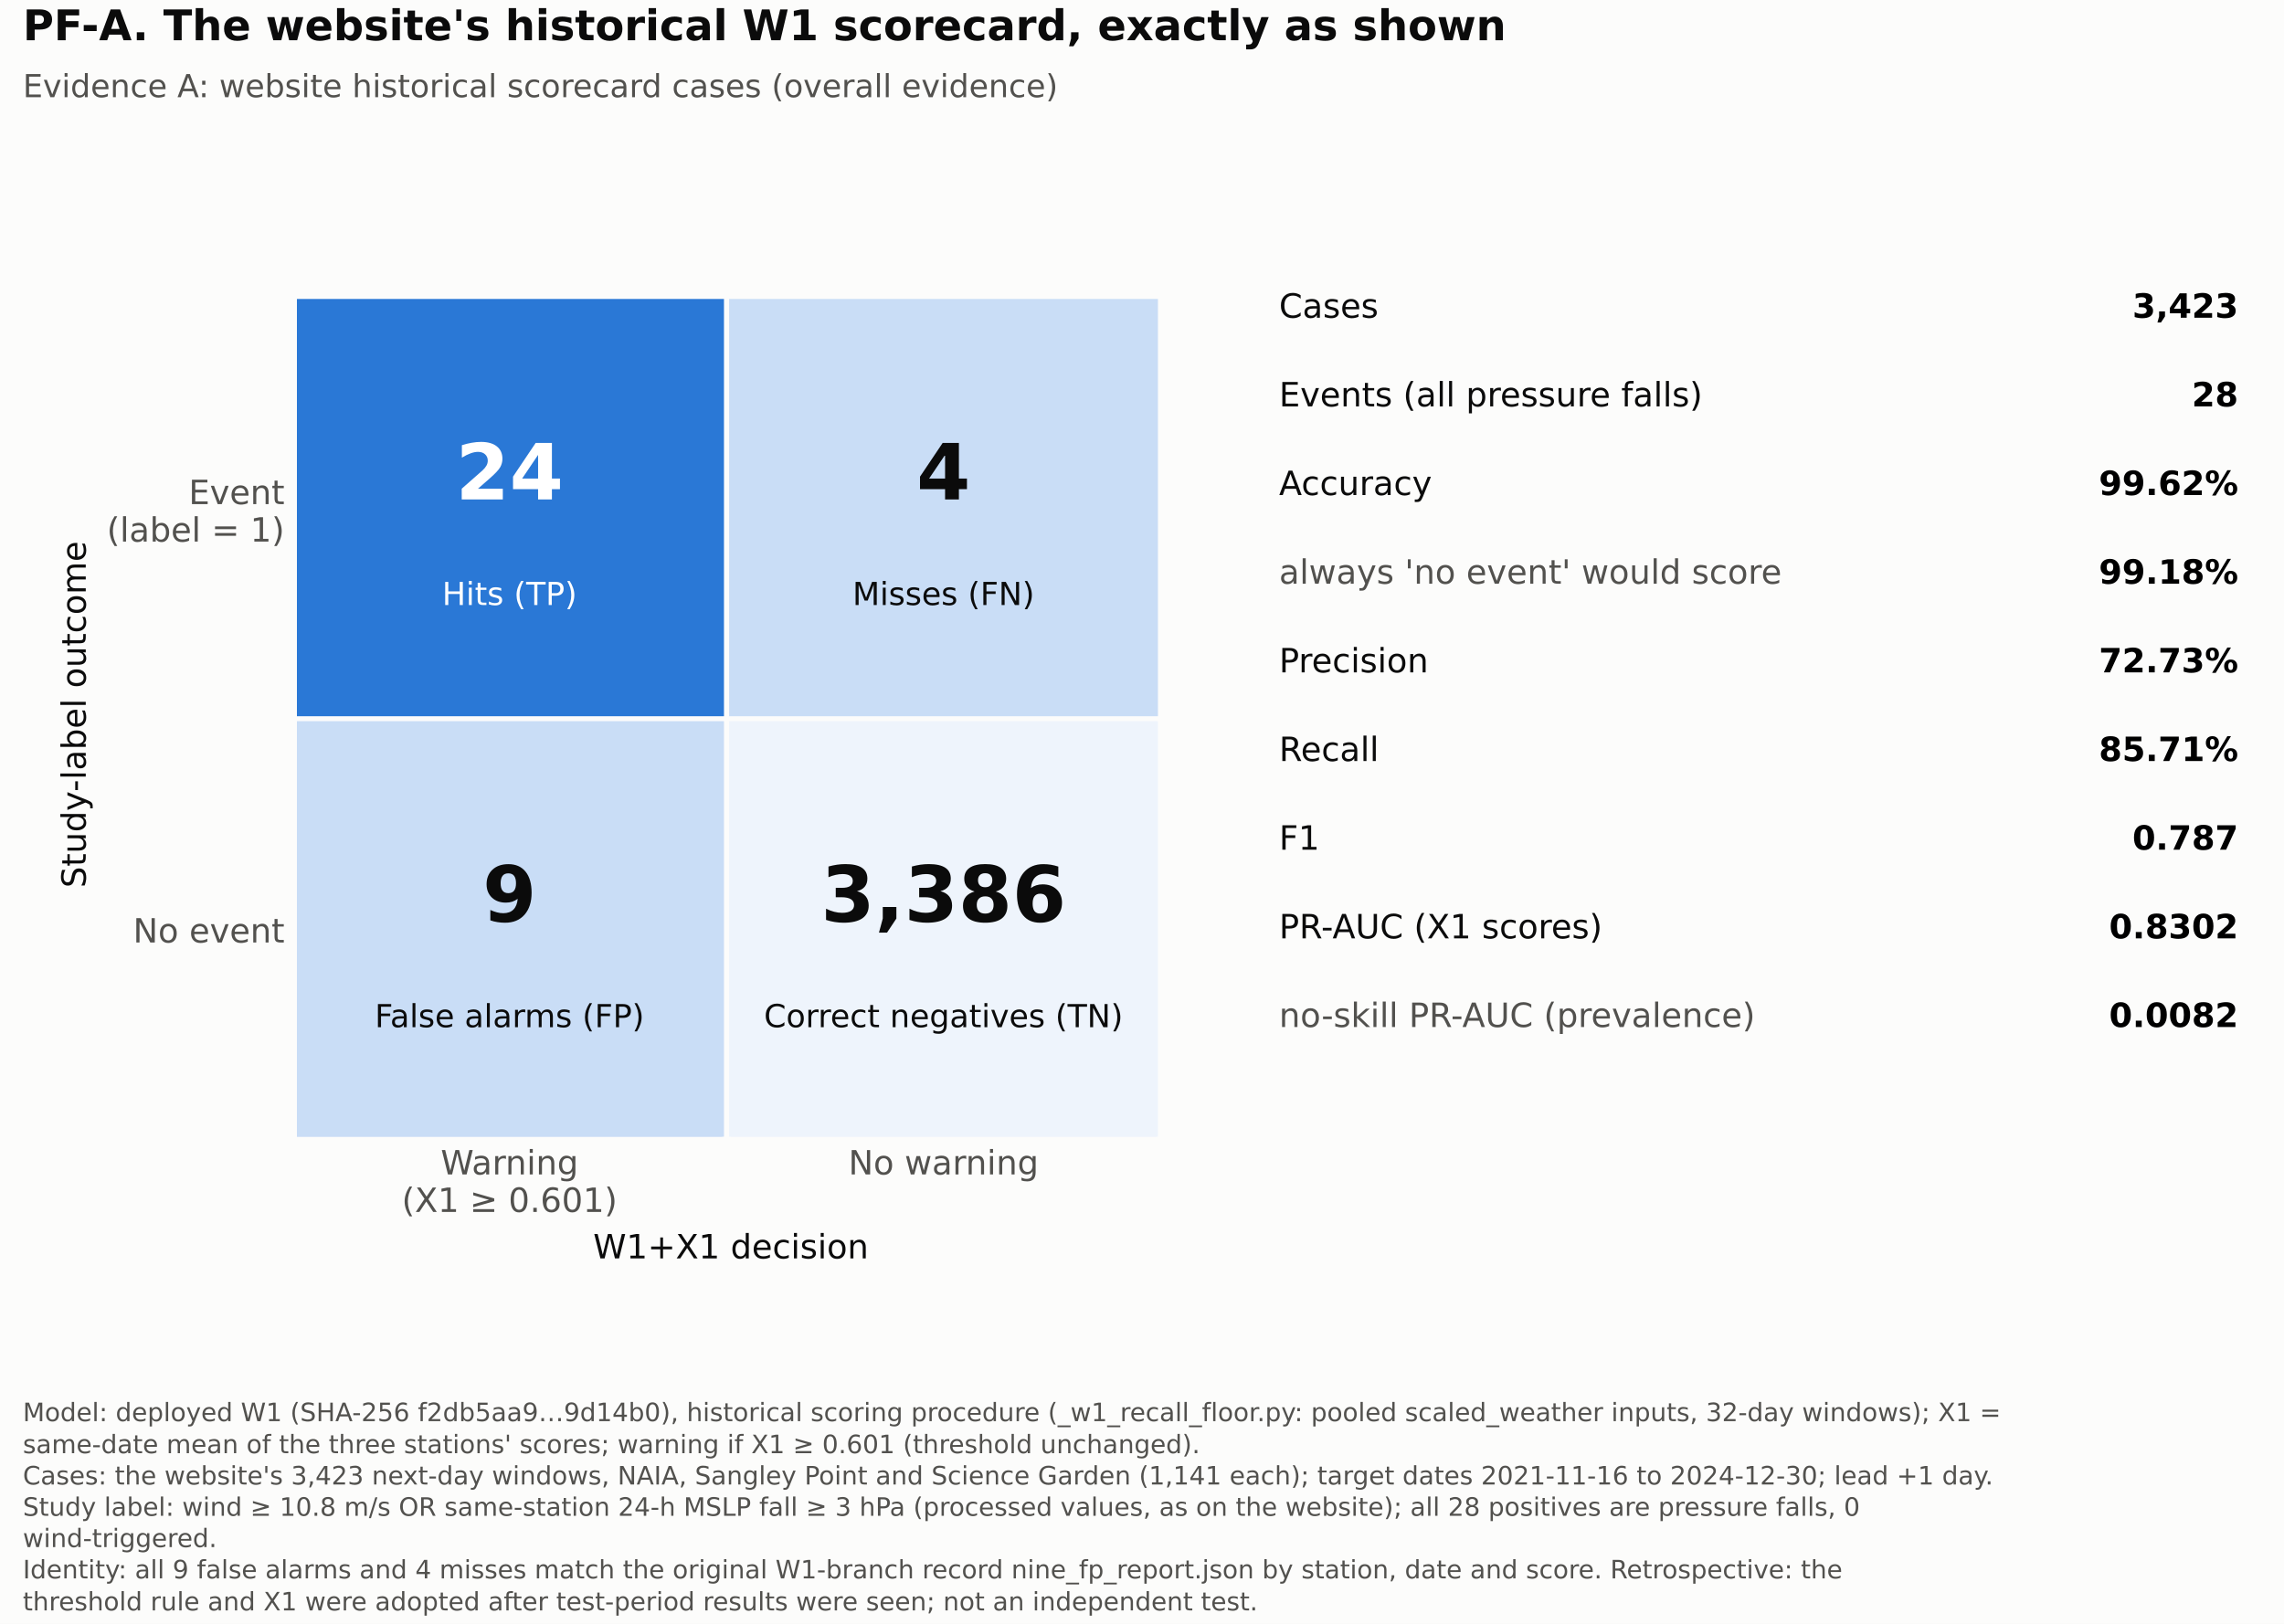
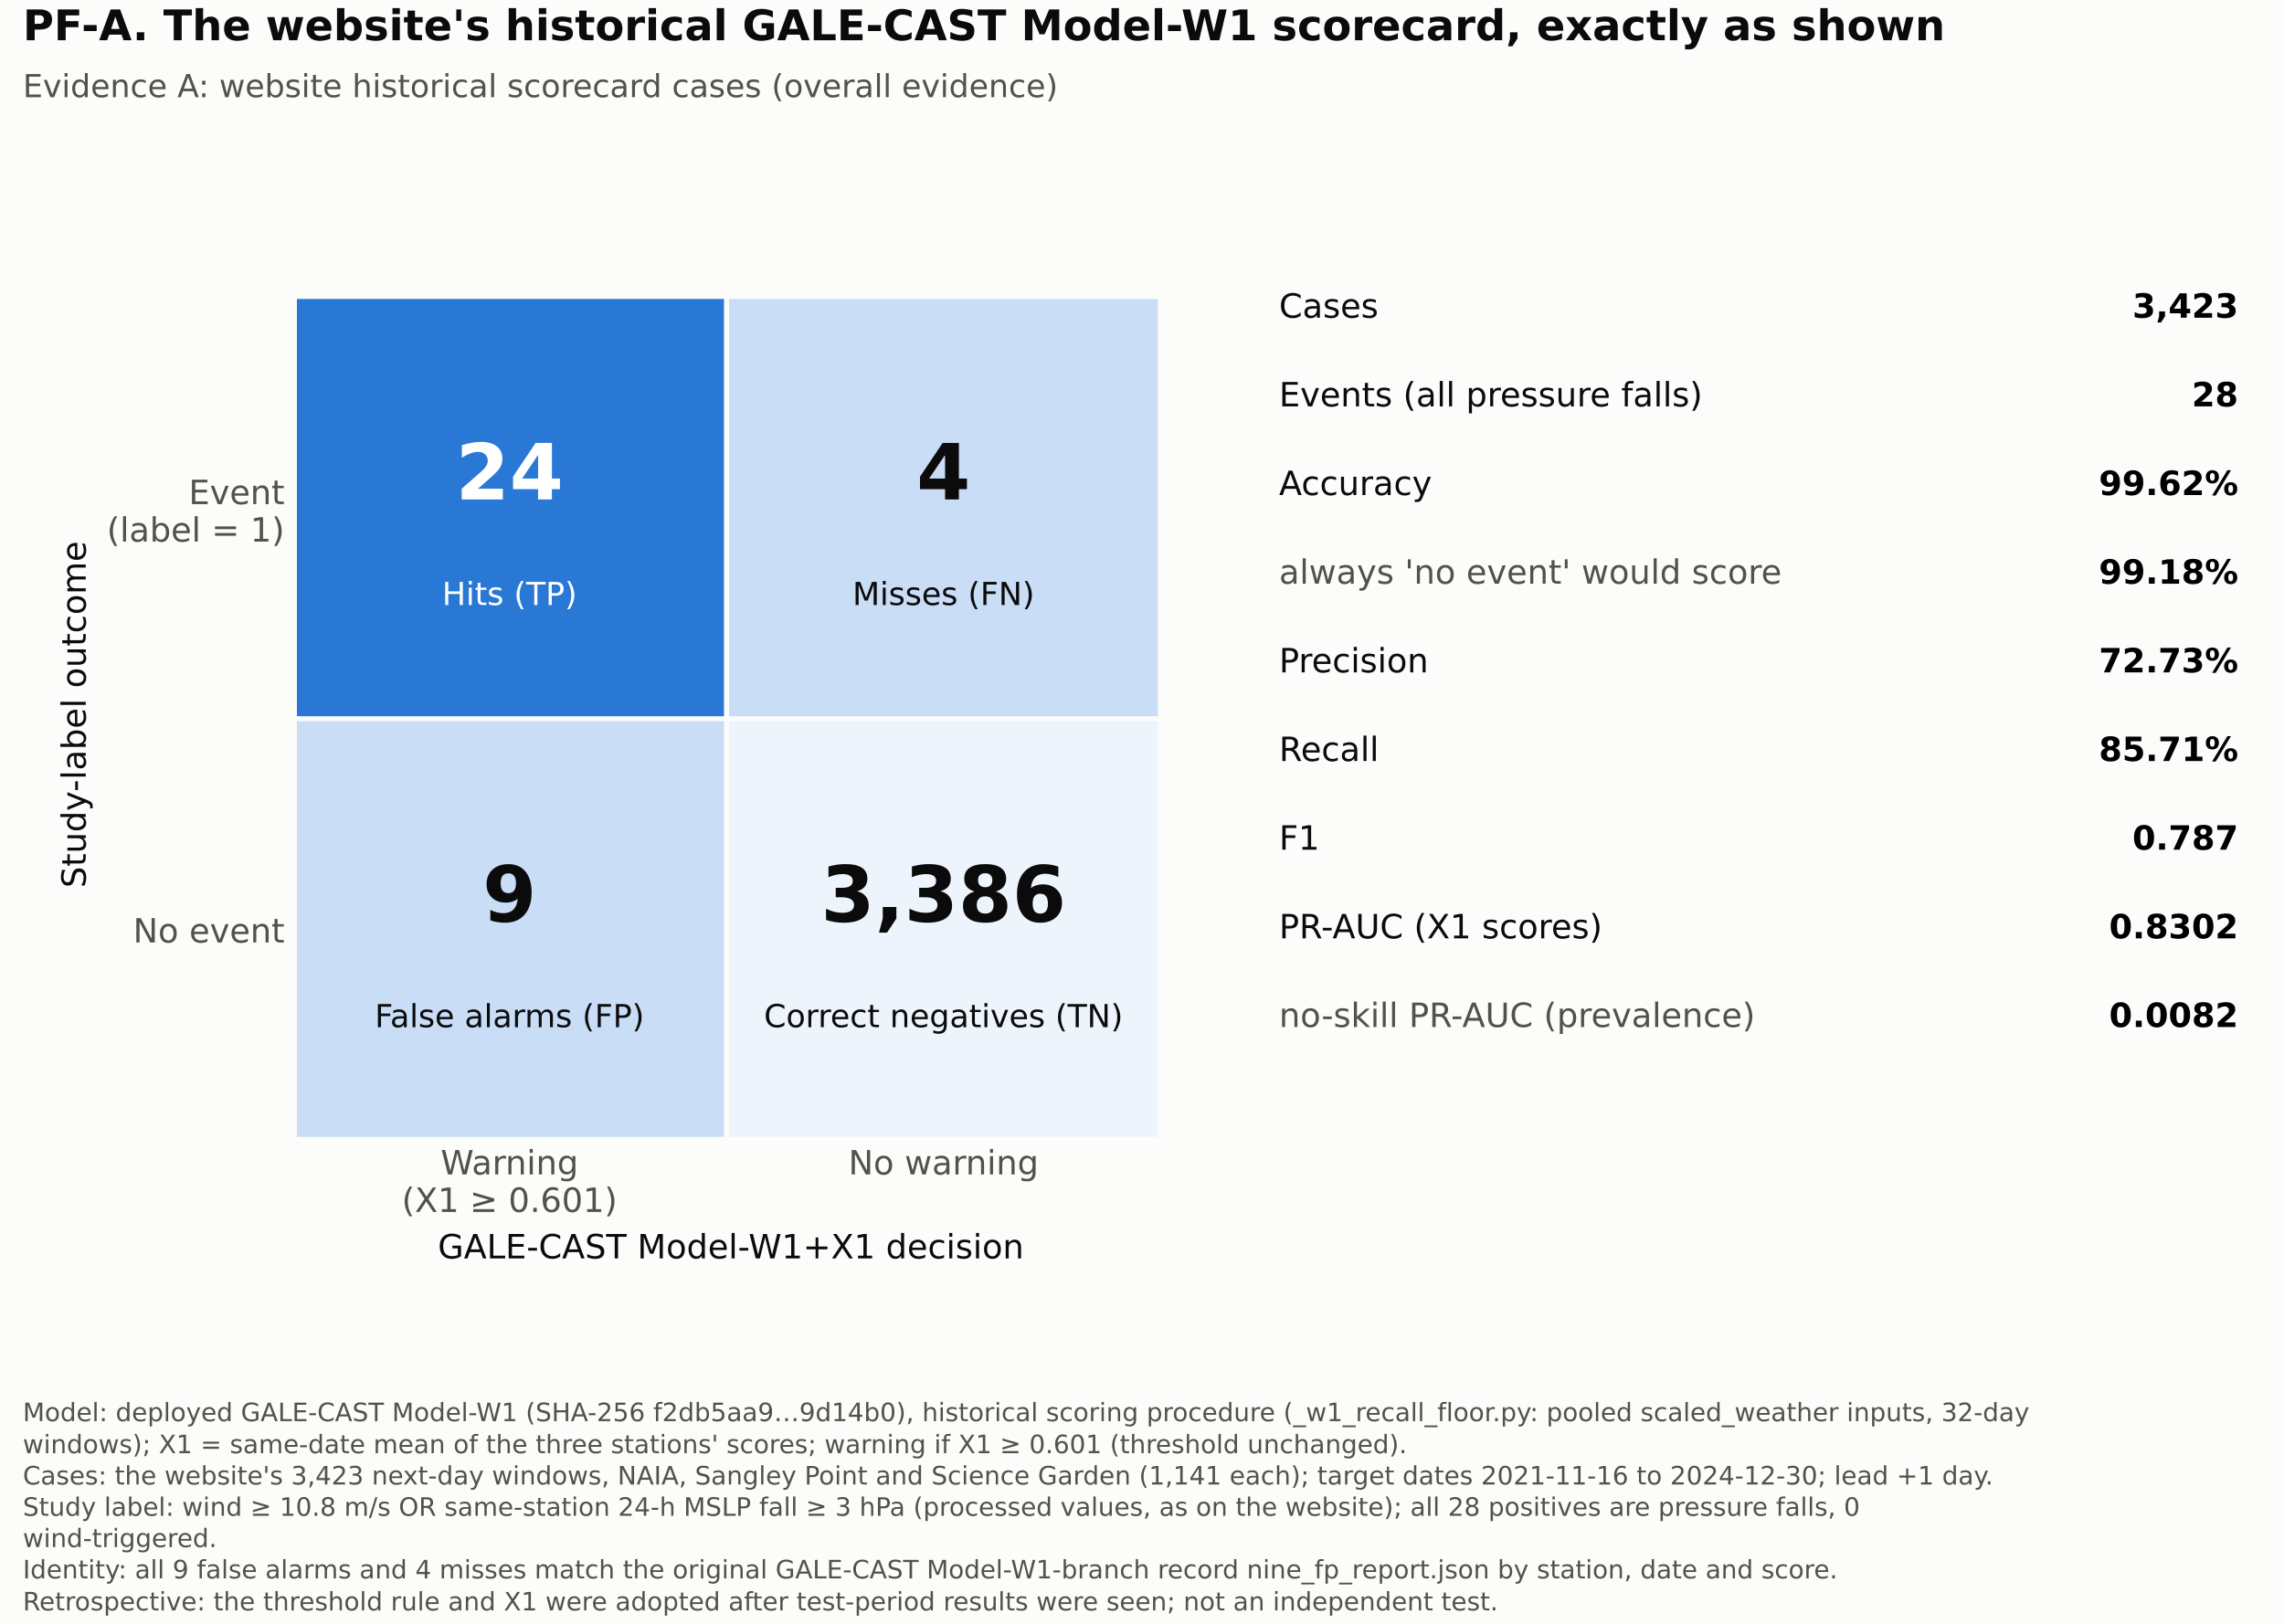
<svg xmlns="http://www.w3.org/2000/svg" width="648pt" height="460.8pt" viewBox="0 0 648 460.8" version="1.1">
  <defs>
    <style type="text/css">*{stroke-linejoin: round; stroke-linecap: butt}</style>
  </defs>
  <g id="figure_1">
    <g id="patch_1">
      <path d="M 0 460.8  L 648 460.8  L 648 0  L 0 0  z " style="fill: #fcfcfb" />
    </g>
    <g id="axes_1">
      <g id="patch_2">
        <path d="M 84.24 322.56  L 330.48 322.56  L 330.48 82.944  L 84.24 82.944  z " style="fill: #fcfcfb" />
      </g>
      <g id="matplotlib.axis_1">
        <g id="xtick_1">
          <g id="line2d_1" />
          <g id="text_1">
            <text style="fill: #52514e; font: 9.5px 'DejaVu Sans'" transform="translate(125.0389 333.2785)">Warning</text>
            <text style="fill: #52514e; font: 9.5px 'DejaVu Sans'" transform="translate(113.9884 343.9164)">(X1 ≥ 0.601)</text>
          </g>
        </g>
        <g id="xtick_2">
          <g id="line2d_2" />
          <g id="text_2">
            <text style="fill: #52514e; font: 9.5px 'DejaVu Sans'; text-anchor: middle" x="267.689" y="333.279" transform="rotate(-0 267.6888 333.2785)">No warning</text>
          </g>
        </g>
        <g id="text_3">
-           <text style="fill: #0b0b0b; font: 9.5px 'DejaVu Sans'; text-anchor: middle" x="207.36" y="357.111" transform="rotate(-0 207.36 357.1107)">W1+X1 decision</text>
+           <text style="fill: #0b0b0b; font: 9.5px 'DejaVu Sans'; text-anchor: middle" x="207.36" y="357.111" transform="rotate(-0 207.36 357.1107)">GALE-CAST Model-W1+X1 decision</text>
        </g>
      </g>
      <g id="matplotlib.axis_2">
        <g id="ytick_1">
          <g id="line2d_3" />
          <g id="text_4">
            <text style="fill: #52514e; font: 9.5px 'DejaVu Sans'" transform="translate(53.52398 143.0582)">Event</text>
            <text style="fill: #52514e; font: 9.5px 'DejaVu Sans'" transform="translate(30.30688 153.6961)">(label = 1)</text>
          </g>
        </g>
        <g id="ytick_2">
          <g id="line2d_4" />
          <g id="text_5">
            <text style="fill: #52514e; font: 9.5px 'DejaVu Sans'; text-anchor: end" x="80.74" y="267.463" transform="rotate(-0 80.74 267.4633)">No event</text>
          </g>
        </g>
        <g id="text_6">
          <text style="fill: #0b0b0b; font: 9.5px 'DejaVu Sans'; text-anchor: middle" x="24.331" y="202.752" transform="rotate(-90 24.33117 202.752)">Study-label outcome</text>
        </g>
      </g>
      <g id="patch_3">
-         <path d="M 84.24 202.752  L 204.898 202.752  L 204.898 85.34  L 84.24 85.34  z " clip-path="url(#p91e1fa2ef8)" style="fill: #2a78d6; stroke: #2a78d6; stroke-linejoin: miter" />
+         <path d="M 84.24 202.752  L 204.898 202.752  L 204.898 85.34  L 84.24 85.34  z " clip-path="url(#pa64483345f)" style="fill: #2a78d6; stroke: #2a78d6; stroke-linejoin: miter" />
      </g>
      <g id="patch_4">
-         <path d="M 207.36 202.752  L 328.018 202.752  L 328.018 85.34  L 207.36 85.34  z " clip-path="url(#p91e1fa2ef8)" style="fill: #c9ddf6; stroke: #c9ddf6; stroke-linejoin: miter" />
+         <path d="M 207.36 202.752  L 328.018 202.752  L 328.018 85.34  L 207.36 85.34  z " clip-path="url(#pa64483345f)" style="fill: #c9ddf6; stroke: #c9ddf6; stroke-linejoin: miter" />
      </g>
      <g id="patch_5">
-         <path d="M 84.24 322.56  L 204.898 322.56  L 204.898 205.148  L 84.24 205.148  z " clip-path="url(#p91e1fa2ef8)" style="fill: #c9ddf6; stroke: #c9ddf6; stroke-linejoin: miter" />
+         <path d="M 84.24 322.56  L 204.898 322.56  L 204.898 205.148  L 84.24 205.148  z " clip-path="url(#pa64483345f)" style="fill: #c9ddf6; stroke: #c9ddf6; stroke-linejoin: miter" />
      </g>
      <g id="patch_6">
-         <path d="M 207.36 322.56  L 328.018 322.56  L 328.018 205.148  L 207.36 205.148  z " clip-path="url(#p91e1fa2ef8)" style="fill: #eef4fc; stroke: #eef4fc; stroke-linejoin: miter" />
+         <path d="M 207.36 322.56  L 328.018 322.56  L 328.018 205.148  L 207.36 205.148  z " clip-path="url(#pa64483345f)" style="fill: #eef4fc; stroke: #eef4fc; stroke-linejoin: miter" />
      </g>
      <g id="text_7">
        <text style="fill: #ffffff; font: 700 22px 'DejaVu Sans'; text-anchor: middle" x="144.569" y="141.73" transform="rotate(-0 144.5688 141.7301)">24</text>
      </g>
      <g id="text_8">
        <text style="fill: #ffffff; font: 9px 'DejaVu Sans'; text-anchor: middle" x="144.569" y="171.689" transform="rotate(-0 144.5688 171.6892)">Hits (TP)</text>
      </g>
      <g id="text_9">
        <text style="fill: #0b0b0b; font: 700 22px 'DejaVu Sans'; text-anchor: middle" x="267.689" y="141.73" transform="rotate(-0 267.6888 141.7301)">4</text>
      </g>
      <g id="text_10">
        <text style="fill: #0b0b0b; font: 9px 'DejaVu Sans'; text-anchor: middle" x="267.689" y="171.689" transform="rotate(-0 267.6888 171.6892)">Misses (FN)</text>
      </g>
      <g id="text_11">
        <text style="fill: #0b0b0b; font: 700 22px 'DejaVu Sans'; text-anchor: middle" x="144.569" y="261.538" transform="rotate(-0 144.5688 261.5381)">9</text>
      </g>
      <g id="text_12">
        <text style="fill: #0b0b0b; font: 9px 'DejaVu Sans'; text-anchor: middle" x="144.569" y="291.497" transform="rotate(-0 144.5688 291.4972)">False alarms (FP)</text>
      </g>
      <g id="text_13">
        <text style="fill: #0b0b0b; font: 700 22px 'DejaVu Sans'; text-anchor: middle" x="267.689" y="261.538" transform="rotate(-0 267.6888 261.5381)">3,386</text>
      </g>
      <g id="text_14">
        <text style="fill: #0b0b0b; font: 9px 'DejaVu Sans'; text-anchor: middle" x="267.689" y="291.497" transform="rotate(-0 267.6888 291.4972)">Correct negatives (TN)</text>
      </g>
    </g>
    <g id="axes_2">
      <g id="text_15">
        <text style="fill: #0b0b0b; font: 9.5px 'DejaVu Sans'; text-anchor: start" x="362.88" y="90.163" transform="rotate(-0 362.88 90.16252)">Cases</text>
      </g>
      <g id="text_16">
        <text style="font: 600 9.5px 'DejaVu Sans'; text-anchor: end" x="635.04" y="90.163" transform="rotate(-0 635.04 90.16252)">3,423</text>
      </g>
      <g id="text_17">
        <text style="fill: #0b0b0b; font: 9.5px 'DejaVu Sans'; text-anchor: start" x="362.88" y="115.322" transform="rotate(-0 362.88 115.3222)">Events (all pressure falls)</text>
      </g>
      <g id="text_18">
        <text style="font: 600 9.5px 'DejaVu Sans'; text-anchor: end" x="635.04" y="115.322" transform="rotate(-0 635.04 115.3222)">28</text>
      </g>
      <g id="text_19">
        <text style="fill: #0b0b0b; font: 9.5px 'DejaVu Sans'; text-anchor: start" x="362.88" y="140.482" transform="rotate(-0 362.88 140.4819)">Accuracy</text>
      </g>
      <g id="text_20">
        <text style="font: 600 9.5px 'DejaVu Sans'; text-anchor: end" x="635.04" y="140.482" transform="rotate(-0 635.04 140.4819)">99.62%</text>
      </g>
      <g id="text_21">
        <text style="fill: #52514e; font: 9.5px 'DejaVu Sans'; text-anchor: start" x="362.88" y="165.642" transform="rotate(-0 362.88 165.6416)">  always 'no event' would score</text>
      </g>
      <g id="text_22">
        <text style="font: 600 9.5px 'DejaVu Sans'; text-anchor: end" x="635.04" y="165.642" transform="rotate(-0 635.04 165.6416)">99.18%</text>
      </g>
      <g id="text_23">
        <text style="fill: #0b0b0b; font: 9.5px 'DejaVu Sans'; text-anchor: start" x="362.88" y="190.801" transform="rotate(-0 362.88 190.8012)">Precision</text>
      </g>
      <g id="text_24">
        <text style="font: 600 9.5px 'DejaVu Sans'; text-anchor: end" x="635.04" y="190.801" transform="rotate(-0 635.04 190.8012)">72.73%</text>
      </g>
      <g id="text_25">
        <text style="fill: #0b0b0b; font: 9.5px 'DejaVu Sans'; text-anchor: start" x="362.88" y="215.961" transform="rotate(-0 362.88 215.9609)">Recall</text>
      </g>
      <g id="text_26">
        <text style="font: 600 9.5px 'DejaVu Sans'; text-anchor: end" x="635.04" y="215.961" transform="rotate(-0 635.04 215.9609)">85.71%</text>
      </g>
      <g id="text_27">
        <text style="fill: #0b0b0b; font: 9.5px 'DejaVu Sans'; text-anchor: start" x="362.88" y="241.121" transform="rotate(-0 362.88 241.1206)">F1</text>
      </g>
      <g id="text_28">
        <text style="font: 600 9.5px 'DejaVu Sans'; text-anchor: end" x="635.04" y="241.121" transform="rotate(-0 635.04 241.1206)">0.787</text>
      </g>
      <g id="text_29">
        <text style="fill: #0b0b0b; font: 9.5px 'DejaVu Sans'; text-anchor: start" x="362.88" y="266.28" transform="rotate(-0 362.88 266.2803)">PR-AUC (X1 scores)</text>
      </g>
      <g id="text_30">
        <text style="font: 600 9.5px 'DejaVu Sans'; text-anchor: end" x="635.04" y="266.28" transform="rotate(-0 635.04 266.2803)">0.8302</text>
      </g>
      <g id="text_31">
        <text style="fill: #52514e; font: 9.5px 'DejaVu Sans'; text-anchor: start" x="362.88" y="291.44" transform="rotate(-0 362.88 291.44)">  no-skill PR-AUC (prevalence)</text>
      </g>
      <g id="text_32">
        <text style="font: 600 9.5px 'DejaVu Sans'; text-anchor: end" x="635.04" y="291.44" transform="rotate(-0 635.04 291.44)">0.0082</text>
      </g>
    </g>
    <g id="text_33">
-       <text style="fill: #0b0b0b; font: 700 12px 'DejaVu Sans'; text-anchor: start" x="6.48" y="11.422" transform="rotate(-0 6.48 11.42212)">PF-A. The website's historical W1 scorecard, exactly as shown</text>
+       <text style="fill: #0b0b0b; font: 700 12px 'DejaVu Sans'; text-anchor: start" x="6.48" y="11.422" transform="rotate(-0 6.48 11.42212)">PF-A. The website's historical GALE-CAST Model-W1 scorecard, exactly as shown</text>
    </g>
    <g id="text_34">
      <text style="fill: #52514e; font: 9px 'DejaVu Sans'; text-anchor: start" x="6.48" y="27.575" transform="rotate(-0 6.48 27.57459)">Evidence A: website historical scorecard cases (overall evidence)</text>
    </g>
    <g id="text_35">
-       <text style="fill: #52514e; font: 7.2px 'DejaVu Sans'" transform="translate(6.48 403.2998)">Model: deployed W1 (SHA-256 f2db5aa9…9d14b0), historical scoring procedure (_w1_recall_floor.py: pooled scaled_weather inputs, 32-day windows); X1 =</text>
-       <text style="fill: #52514e; font: 7.2px 'DejaVu Sans'" transform="translate(6.48 412.3831)">same-date mean of the three stations' scores; warning if X1 ≥ 0.601 (threshold unchanged).</text>
+       <text style="fill: #52514e; font: 7.2px 'DejaVu Sans'" transform="translate(6.48 403.2998)">Model: deployed GALE-CAST Model-W1 (SHA-256 f2db5aa9…9d14b0), historical scoring procedure (_w1_recall_floor.py: pooled scaled_weather inputs, 32-day</text>
+       <text style="fill: #52514e; font: 7.2px 'DejaVu Sans'" transform="translate(6.48 412.3831)">windows); X1 = same-date mean of the three stations' scores; warning if X1 ≥ 0.601 (threshold unchanged).</text>
      <text style="fill: #52514e; font: 7.2px 'DejaVu Sans'" transform="translate(6.48 421.2661)">Cases: the website's 3,423 next-day windows, NAIA, Sangley Point and Science Garden (1,141 each); target dates 2021-11-16 to 2024-12-30; lead +1 day.</text>
      <text style="fill: #52514e; font: 7.2px 'DejaVu Sans'" transform="translate(6.48 430.1492)">Study label: wind ≥ 10.8 m/s OR same-station 24-h MSLP fall ≥ 3 hPa (processed values, as on the website); all 28 positives are pressure falls, 0</text>
      <text style="fill: #52514e; font: 7.2px 'DejaVu Sans'" transform="translate(6.48 439.0323)">wind-triggered.</text>
-       <text style="fill: #52514e; font: 7.2px 'DejaVu Sans'" transform="translate(6.48 447.9153)">Identity: all 9 false alarms and 4 misses match the original W1-branch record nine_fp_report.json by station, date and score. Retrospective: the</text>
-       <text style="fill: #52514e; font: 7.2px 'DejaVu Sans'" transform="translate(6.48 456.9986)">threshold rule and X1 were adopted after test-period results were seen; not an independent test.</text>
+       <text style="fill: #52514e; font: 7.2px 'DejaVu Sans'" transform="translate(6.48 447.9153)">Identity: all 9 false alarms and 4 misses match the original GALE-CAST Model-W1-branch record nine_fp_report.json by station, date and score.</text>
+       <text style="fill: #52514e; font: 7.2px 'DejaVu Sans'" transform="translate(6.48 456.9986)">Retrospective: the threshold rule and X1 were adopted after test-period results were seen; not an independent test.</text>
    </g>
  </g>
  <defs>
-     <clipPath id="p91e1fa2ef8">
+     <clipPath id="pa64483345f">
      <rect x="84.24" y="82.944" width="246.24" height="239.616" />
    </clipPath>
  </defs>
</svg>
